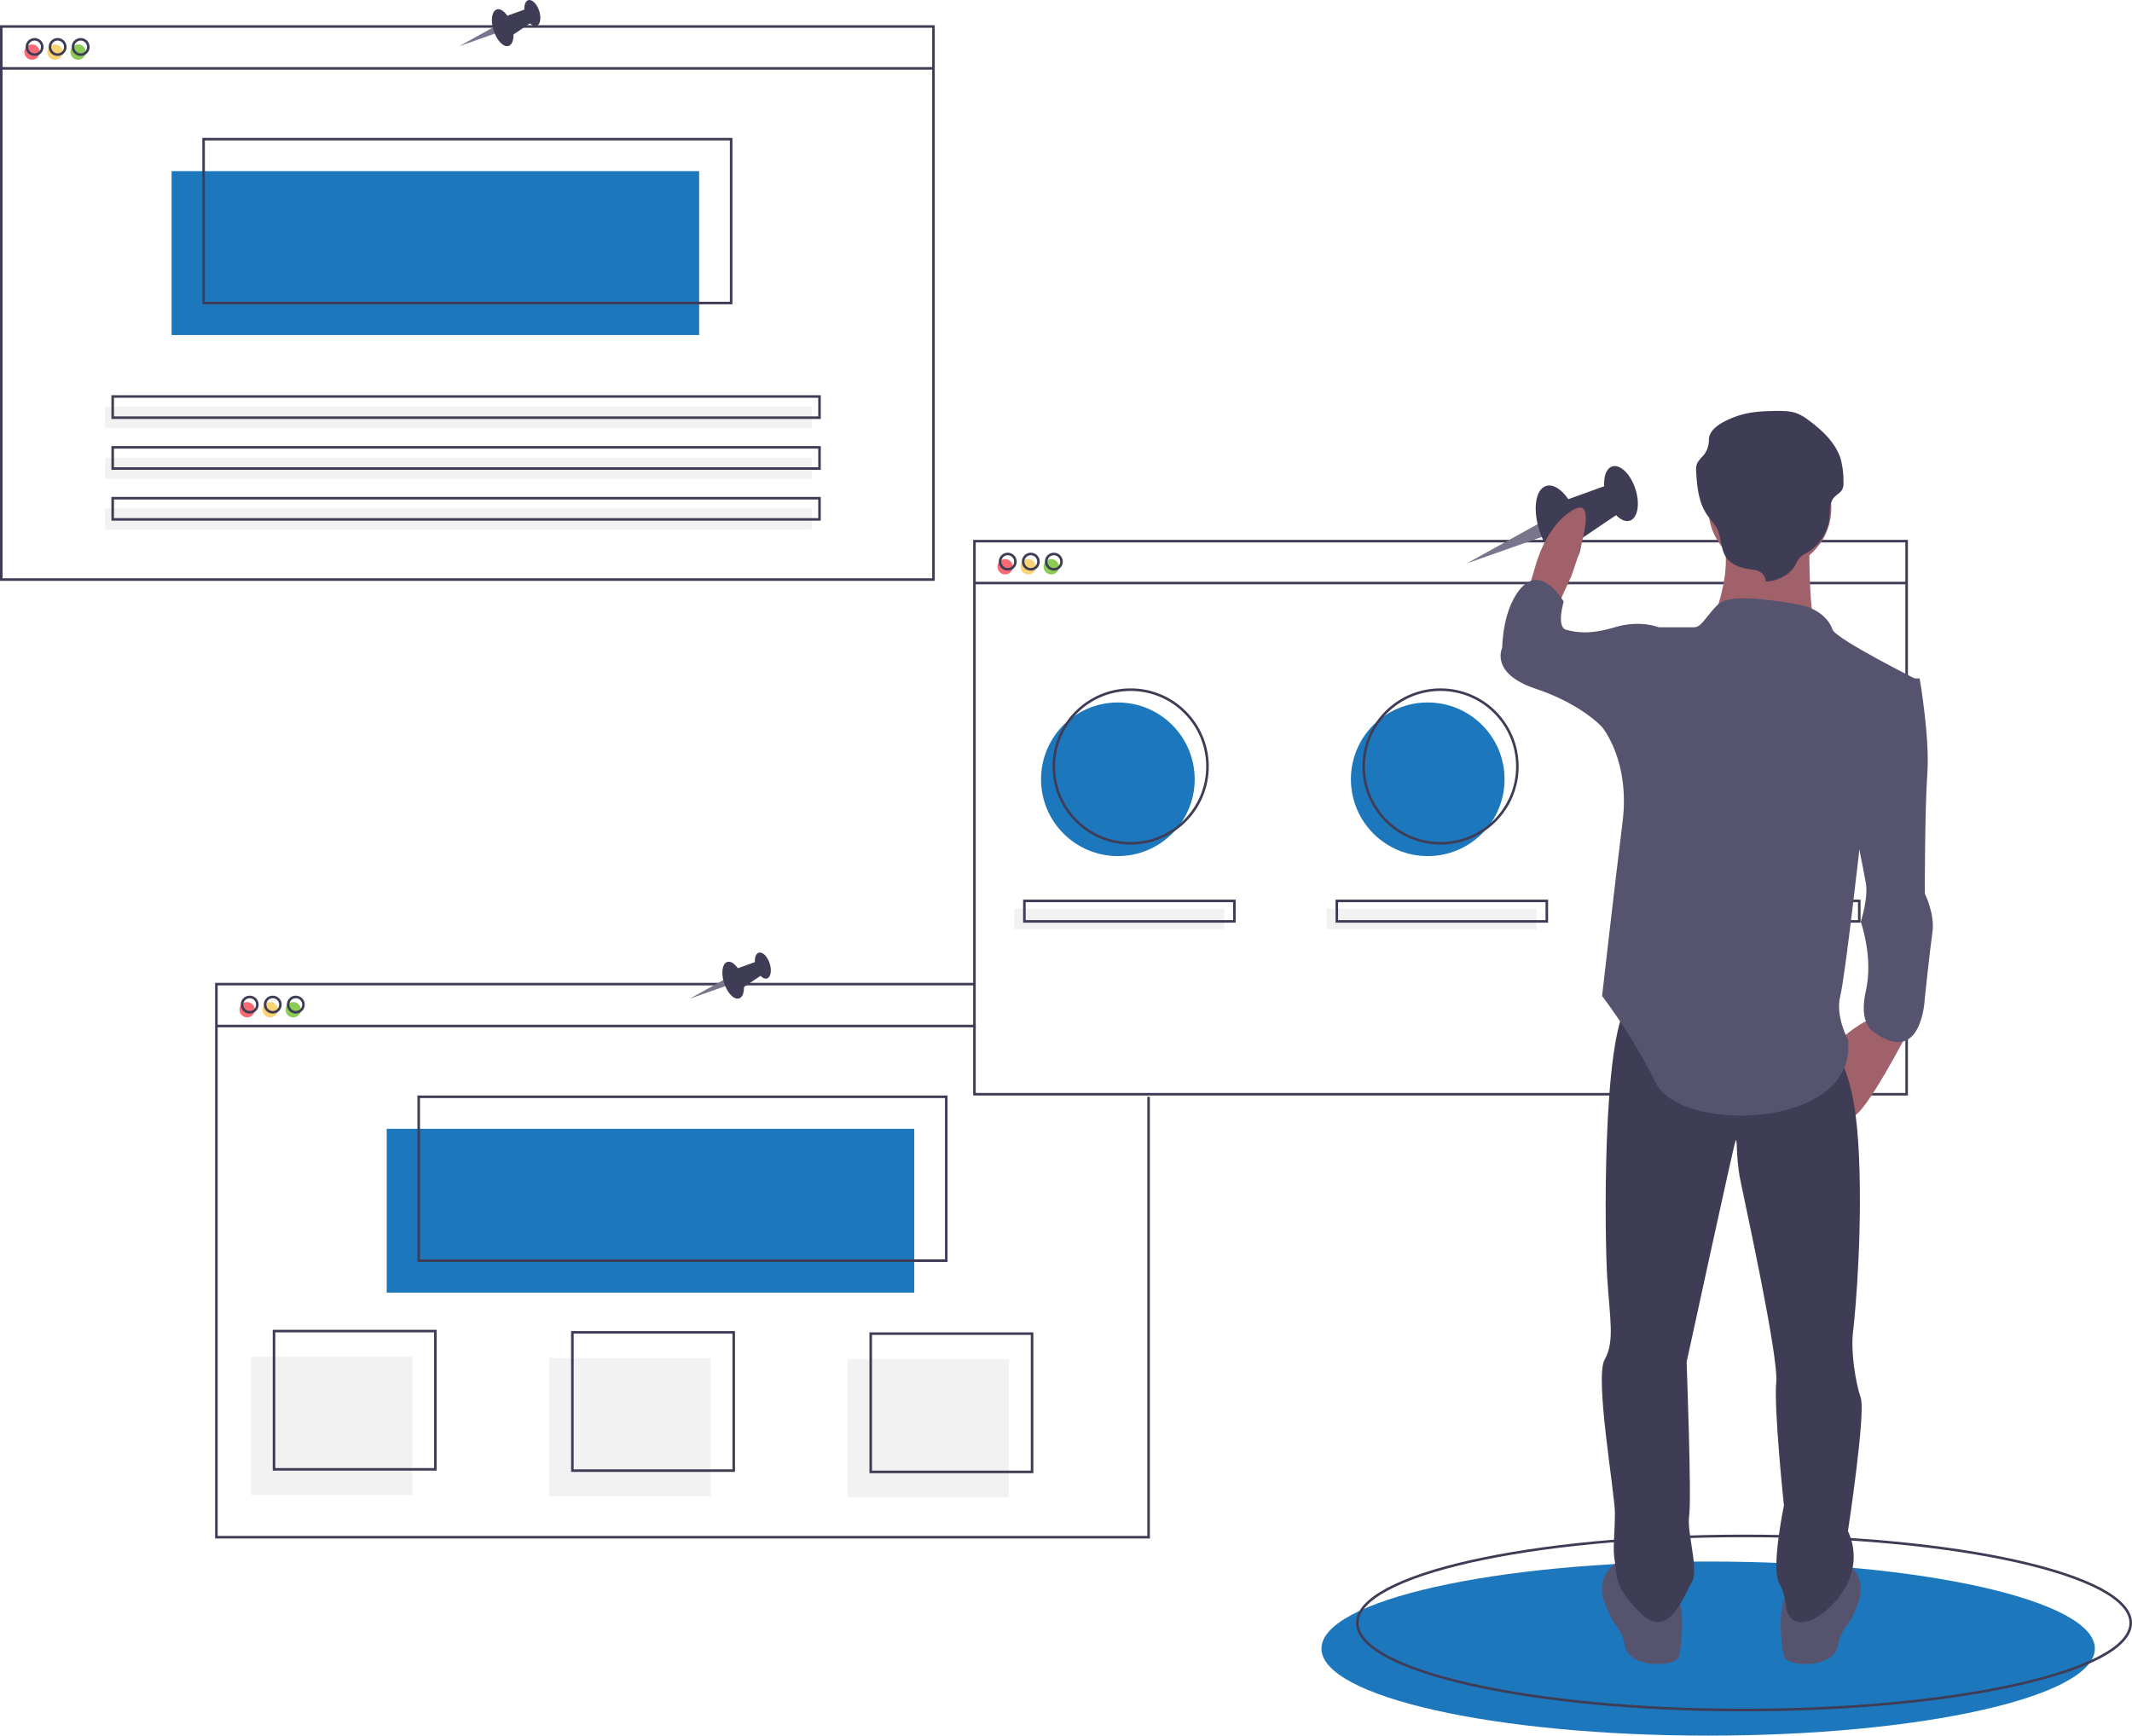
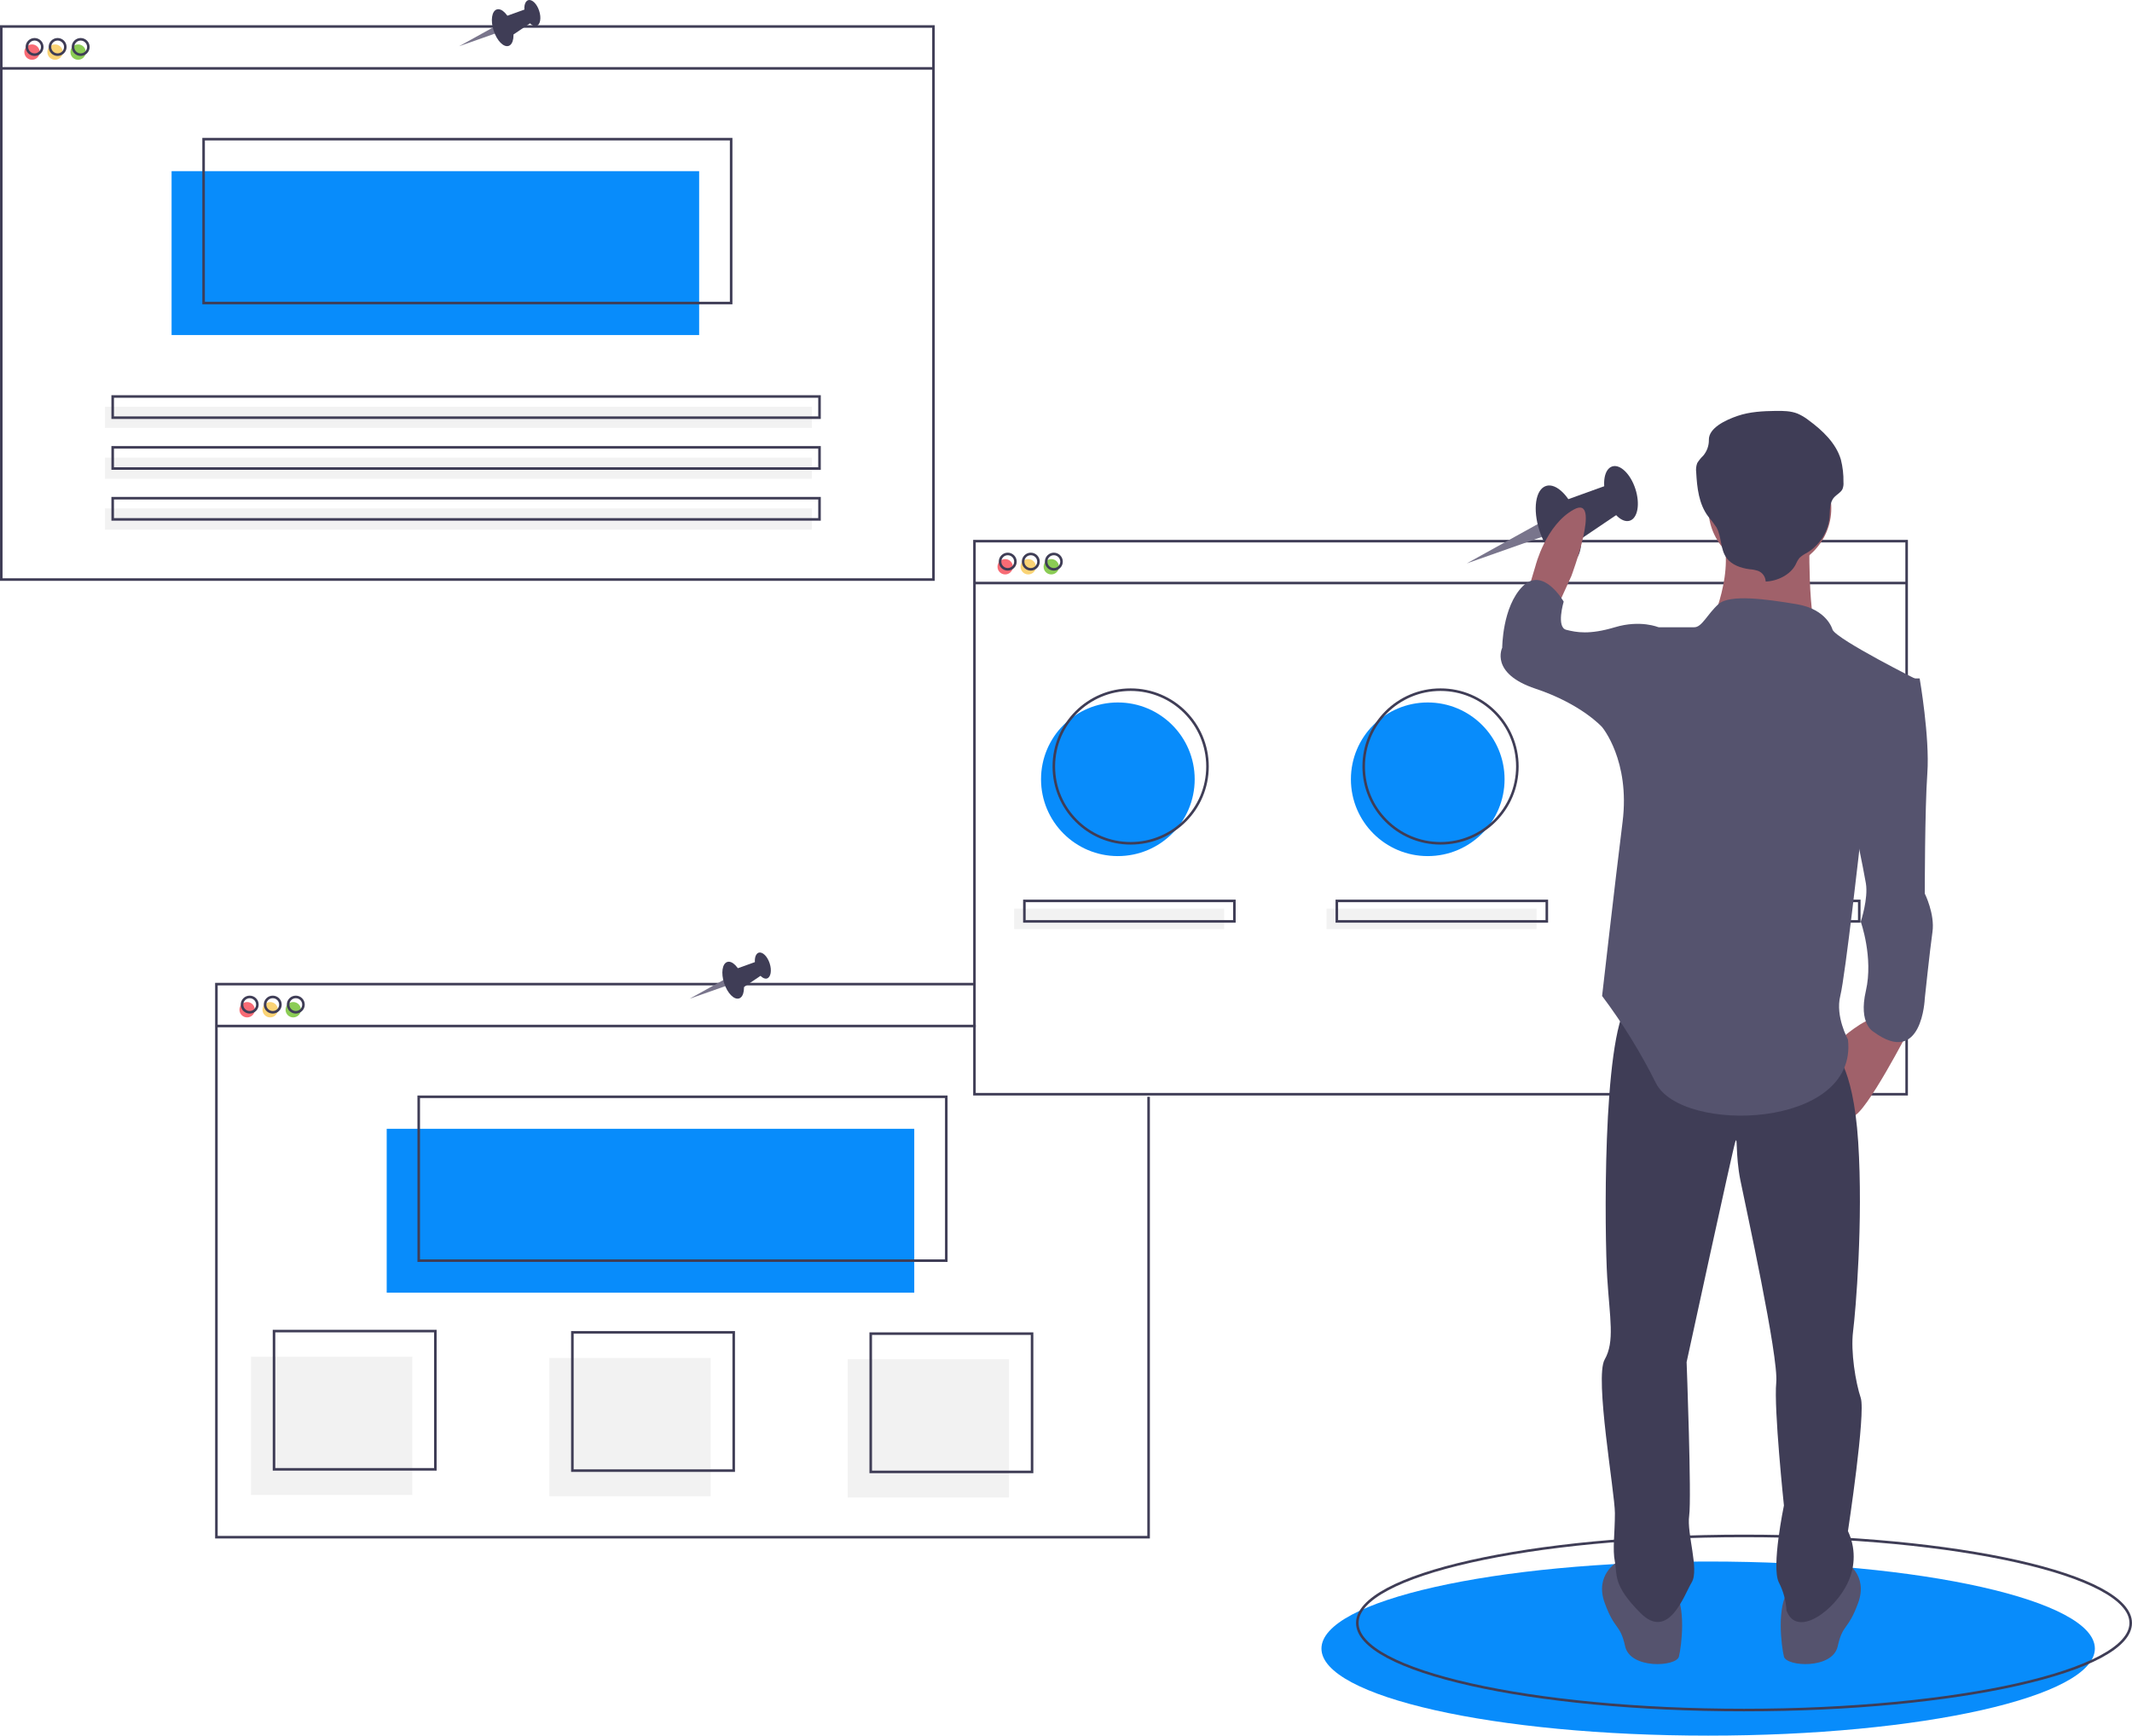
<svg xmlns="http://www.w3.org/2000/svg" id="e66cdcae-b662-46fb-b424-18ba1a805fb0" data-name="Layer 1" width="832.5" height="677.845" viewBox="0 0 832.5 677.845">
-   <ellipse cx="667" cy="643.845" rx="151" ry="34" fill="#1d77bc" />
+   <ellipse cx="667" cy="643.845" rx="151" ry="34" fill="#088cfb" />
  <ellipse cx="681" cy="633.845" rx="151" ry="34" fill="none" stroke="#3f3d56" stroke-miterlimit="10" />
-   <circle cx="436.5" cy="304.345" r="30" fill="#1d77bc" />
-   <circle cx="557.5" cy="304.345" r="30" fill="#1d77bc" />
-   <circle cx="678.5" cy="304.345" r="30" fill="#1d77bc" />
+   <circle cx="436.5" cy="304.345" r="30" fill="#088cfb" />
+   <circle cx="557.5" cy="304.345" r="30" fill="#088cfb" />
+   <circle cx="678.5" cy="304.345" r="30" fill="#088cfb" />
  <circle cx="12.5" cy="20.345" r="3" fill="#f86b75" />
  <circle cx="21.5" cy="20.345" r="3" fill="#fad375" />
  <circle cx="30.5" cy="20.345" r="3" fill="#8bcc55" />
-   <rect x="67" y="66.845" width="206" height="64" fill="#1d77bc" />
+   <rect x="67" y="66.845" width="206" height="64" fill="#088cfb" />
  <rect x="0.5" y="10.345" width="364" height="216" fill="none" stroke="#3f3d56" stroke-miterlimit="10" />
  <line x1="0.5" y1="26.703" x2="364.5" y2="26.703" fill="none" stroke="#3f3d56" stroke-miterlimit="10" />
  <circle cx="13.5" cy="18.345" r="3" fill="none" stroke="#3f3d56" stroke-miterlimit="10" />
  <circle cx="22.5" cy="18.345" r="3" fill="none" stroke="#3f3d56" stroke-miterlimit="10" />
  <circle cx="31.5" cy="18.345" r="3" fill="none" stroke="#3f3d56" stroke-miterlimit="10" />
  <rect x="79.5" y="54.345" width="206" height="64" fill="none" stroke="#3f3d56" stroke-miterlimit="10" />
  <rect x="41" y="158.845" width="276" height="8.276" fill="#f2f2f2" />
  <rect x="41" y="178.707" width="276" height="8.276" fill="#f2f2f2" />
  <rect x="41" y="198.569" width="276" height="8.276" fill="#f2f2f2" />
  <rect x="44" y="154.845" width="276" height="8.276" fill="none" stroke="#3f3d56" stroke-miterlimit="10" />
  <rect x="44" y="174.707" width="276" height="8.276" fill="none" stroke="#3f3d56" stroke-miterlimit="10" />
  <rect x="44" y="194.569" width="276" height="8.276" fill="none" stroke="#3f3d56" stroke-miterlimit="10" />
  <circle cx="96.5" cy="394.345" r="3" fill="#f86b75" />
  <circle cx="105.5" cy="394.345" r="3" fill="#fad375" />
  <circle cx="114.5" cy="394.345" r="3" fill="#8bcc55" />
-   <rect x="151" y="440.845" width="206" height="64" fill="#1d77bc" />
+   <rect x="151" y="440.845" width="206" height="64" fill="#088cfb" />
  <polyline points="448.5 428.345 448.5 600.345 84.5 600.345 84.5 384.345 380.5 384.345" fill="none" stroke="#3f3d56" stroke-miterlimit="10" />
  <line x1="84.5" y1="400.703" x2="381" y2="400.703" fill="none" stroke="#3f3d56" stroke-miterlimit="10" />
  <circle cx="97.5" cy="392.345" r="3" fill="none" stroke="#3f3d56" stroke-miterlimit="10" />
  <circle cx="106.5" cy="392.345" r="3" fill="none" stroke="#3f3d56" stroke-miterlimit="10" />
  <circle cx="115.5" cy="392.345" r="3" fill="none" stroke="#3f3d56" stroke-miterlimit="10" />
  <rect x="163.5" y="428.345" width="206" height="64" fill="none" stroke="#3f3d56" stroke-miterlimit="10" />
  <circle cx="392.5" cy="221.345" r="3" fill="#f86b75" />
  <circle cx="401.5" cy="221.345" r="3" fill="#fad375" />
  <circle cx="410.5" cy="221.345" r="3" fill="#8bcc55" />
  <rect x="380.5" y="211.345" width="364" height="216" fill="none" stroke="#3f3d56" stroke-miterlimit="10" />
  <line x1="380.5" y1="227.703" x2="744.5" y2="227.703" fill="none" stroke="#3f3d56" stroke-miterlimit="10" />
  <circle cx="393.5" cy="219.345" r="3" fill="none" stroke="#3f3d56" stroke-miterlimit="10" />
  <circle cx="402.5" cy="219.345" r="3" fill="none" stroke="#3f3d56" stroke-miterlimit="10" />
  <circle cx="411.5" cy="219.345" r="3" fill="none" stroke="#3f3d56" stroke-miterlimit="10" />
  <circle cx="441.5" cy="299.345" r="30" fill="none" stroke="#3f3d56" stroke-miterlimit="10" />
  <circle cx="562.5" cy="299.345" r="30" fill="none" stroke="#3f3d56" stroke-miterlimit="10" />
  <circle cx="683.5" cy="299.345" r="30" fill="none" stroke="#3f3d56" stroke-miterlimit="10" />
  <rect x="396" y="354.845" width="82" height="8" fill="#f2f2f2" />
  <rect x="518" y="354.845" width="82" height="8" fill="#f2f2f2" />
  <rect x="640" y="354.845" width="82" height="8" fill="#f2f2f2" />
  <rect x="400" y="351.845" width="82" height="8" fill="none" stroke="#3f3d56" stroke-miterlimit="10" />
  <rect x="522" y="351.845" width="82" height="8" fill="none" stroke="#3f3d56" stroke-miterlimit="10" />
  <rect x="644" y="351.845" width="82" height="8" fill="none" stroke="#3f3d56" stroke-miterlimit="10" />
  <rect x="98" y="529.845" width="63" height="54" fill="#f2f2f2" />
  <rect x="214.5" y="530.345" width="63" height="54" fill="#f2f2f2" />
  <rect x="331" y="530.845" width="63" height="54" fill="#f2f2f2" />
  <rect x="107" y="519.845" width="63" height="54" fill="none" stroke="#3f3d56" stroke-miterlimit="10" />
  <rect x="223.5" y="520.345" width="63" height="54" fill="none" stroke="#3f3d56" stroke-miterlimit="10" />
  <rect x="340" y="520.845" width="63" height="54" fill="none" stroke="#3f3d56" stroke-miterlimit="10" />
  <polygon points="600.786 204.492 572.726 220.039 602.65 209.483 600.786 204.492" fill="#79758c" />
  <ellipse cx="792.31" cy="315.866" rx="7.829" ry="15.772" transform="translate(-242.5739 149.1338) rotate(-17.99425)" fill="#3f3d56" />
  <ellipse cx="816.715" cy="303.839" rx="5.906" ry="11.137" transform="translate(-237.665 156.0847) rotate(-17.99425)" fill="#3f3d56" />
  <polygon points="610.365 195.681 628.977 188.961 632.933 199.919 614.919 212.087 610.365 195.681" fill="#3f3d56" />
  <path d="M792.335,347.046l5-11s12-32,1-26-15,22-15,22l-3,10Z" transform="translate(-183.75 -111.0777)" fill="#a0616a" />
  <path d="M929.335,513.046s-17,33-22,34-5-30-5-30,10-9,14-8S929.335,513.046,929.335,513.046Z" transform="translate(-183.75 -111.0777)" fill="#a0616a" />
  <path d="M904.335,721.046s9,5,5,16-6,8-8,17-20,8-21,4-3-20,2-26S904.335,721.046,904.335,721.046Z" transform="translate(-183.75 -111.0777)" fill="#55536e" />
  <path d="M815.335,721.046s-9,5-5,16,6,8,8,17,20,8,21,4,3-20-2-26S815.335,721.046,815.335,721.046Z" transform="translate(-183.75 -111.0777)" fill="#55536e" />
  <path d="M899.335,521.046s8,5,10,36-1,66-2,74,1,20,3,26-5,52-5,52a23.433,23.433,0,0,1,0,20c-5,11-20,22-24,11a27.131,27.131,0,0,0-3-11c-3-6,2-30,2-30s-4-38-3-48-12-69-14-79-1-18-2-15-19,86-19,86,2,53,1,60,4,21,1,26-9,23-20,12-9-15-10-20,0-11,0-19-8-53-4-60,2-16,1-32-2-93,8-107S899.335,521.046,899.335,521.046Z" transform="translate(-183.75 -111.0777)" fill="#3f3d56" />
  <circle cx="691.085" cy="198.469" r="24" fill="#a0616a" />
  <path d="M890.335,319.046s-1,36,4,42-43-5-43-5,11-23,4-38S890.335,319.046,890.335,319.046Z" transform="translate(-183.75 -111.0777)" fill="#a0616a" />
  <path d="M899.335,357.046s-2-8-14-10-26.191-4-30.595,0-6.405,9-9.405,9h-14l-22,39s11,13,8,37-8,68-8,68a219.995,219.995,0,0,1,21,34c10,20,79,18,75-17,0,0-5-9-3-17s8-62,8-62l23-61S901.335,361.046,899.335,357.046Z" transform="translate(-183.75 -111.0777)" fill="#55536e" />
  <path d="M926.335,376.046h7s4,23,3,37-1,47-1,47,4,8,3,15-3,26-3,26-1,27-20,13c0,0-6-3-3-16s-2-27-2-27,3-9,2-15-5-25-5-25Z" transform="translate(-183.75 -111.0777)" fill="#55536e" />
  <path d="M836.335,359.046l-5-3s-7-3-17,0-15,2-19,1-1-11-1-11-8-14-16-6-8,24-8,24-5,10,13,16,26,15,26,15h20Z" transform="translate(-183.75 -111.0777)" fill="#55536e" />
  <path d="M873.208,338.194a4.636,4.636,0,0,0-2.875-4.13,13.109,13.109,0,0,0-3.417-.675c-3.405-.439-6.908-1.688-8.892-4.289-2.641-3.464-1.919-8.309-4.036-12.07a41.86,41.86,0,0,0-3.227-4.24c-3.694-4.944-4.345-11.255-4.682-17.26a7.41,7.41,0,0,1,.407-3.606,13.863,13.863,0,0,1,2.282-2.816,9.352,9.352,0,0,0,2.262-6.241c-.108-4.651,6.546-7.776,11.259-9.382s9.823-1.862,14.844-1.93c2.886-.039,5.865-.005,8.518,1.049a19.607,19.607,0,0,1,4.271,2.543c5.56,4.07,10.782,9.073,12.648,15.406a33.311,33.311,0,0,1,1.013,8.848,5.791,5.791,0,0,1-.396,2.723c-.667,1.342-2.24,2.068-3.257,3.206-1.899,2.125-1.561,5.2-1.802,7.95a18.21,18.21,0,0,1-8.944,13.773,11.406,11.406,0,0,0-2.797,1.934,12.279,12.279,0,0,0-1.543,2.693C882.845,335.517,877.805,338.058,873.208,338.194Z" transform="translate(-183.75 -111.0777)" fill="#3f3d56" />
  <polygon points="192.598 10.671 179.278 18.05 193.483 13.04 192.598 10.671" fill="#79758c" />
  <ellipse cx="380.038" cy="121.889" rx="3.716" ry="7.487" transform="translate(-202.8155 12.28627) rotate(-17.99425)" fill="#3f3d56" />
  <ellipse cx="391.623" cy="116.18" rx="2.804" ry="5.286" transform="translate(-200.4854 15.58571) rotate(-17.99425)" fill="#3f3d56" />
  <polygon points="197.145 6.488 205.98 3.299 207.858 8.5 199.307 14.276 197.145 6.488" fill="#3f3d56" />
  <polygon points="282.598 382.671 269.278 390.05 283.483 385.04 282.598 382.671" fill="#79758c" />
  <ellipse cx="470.038" cy="493.889" rx="3.716" ry="7.487" transform="translate(-313.3323 58.28467) rotate(-17.99425)" fill="#3f3d56" />
  <ellipse cx="481.623" cy="488.18" rx="2.804" ry="5.286" transform="translate(-311.0021 61.58411) rotate(-17.99425)" fill="#3f3d56" />
  <polygon points="287.145 378.488 295.98 375.299 297.858 380.5 289.307 386.276 287.145 378.488" fill="#3f3d56" />
</svg>
